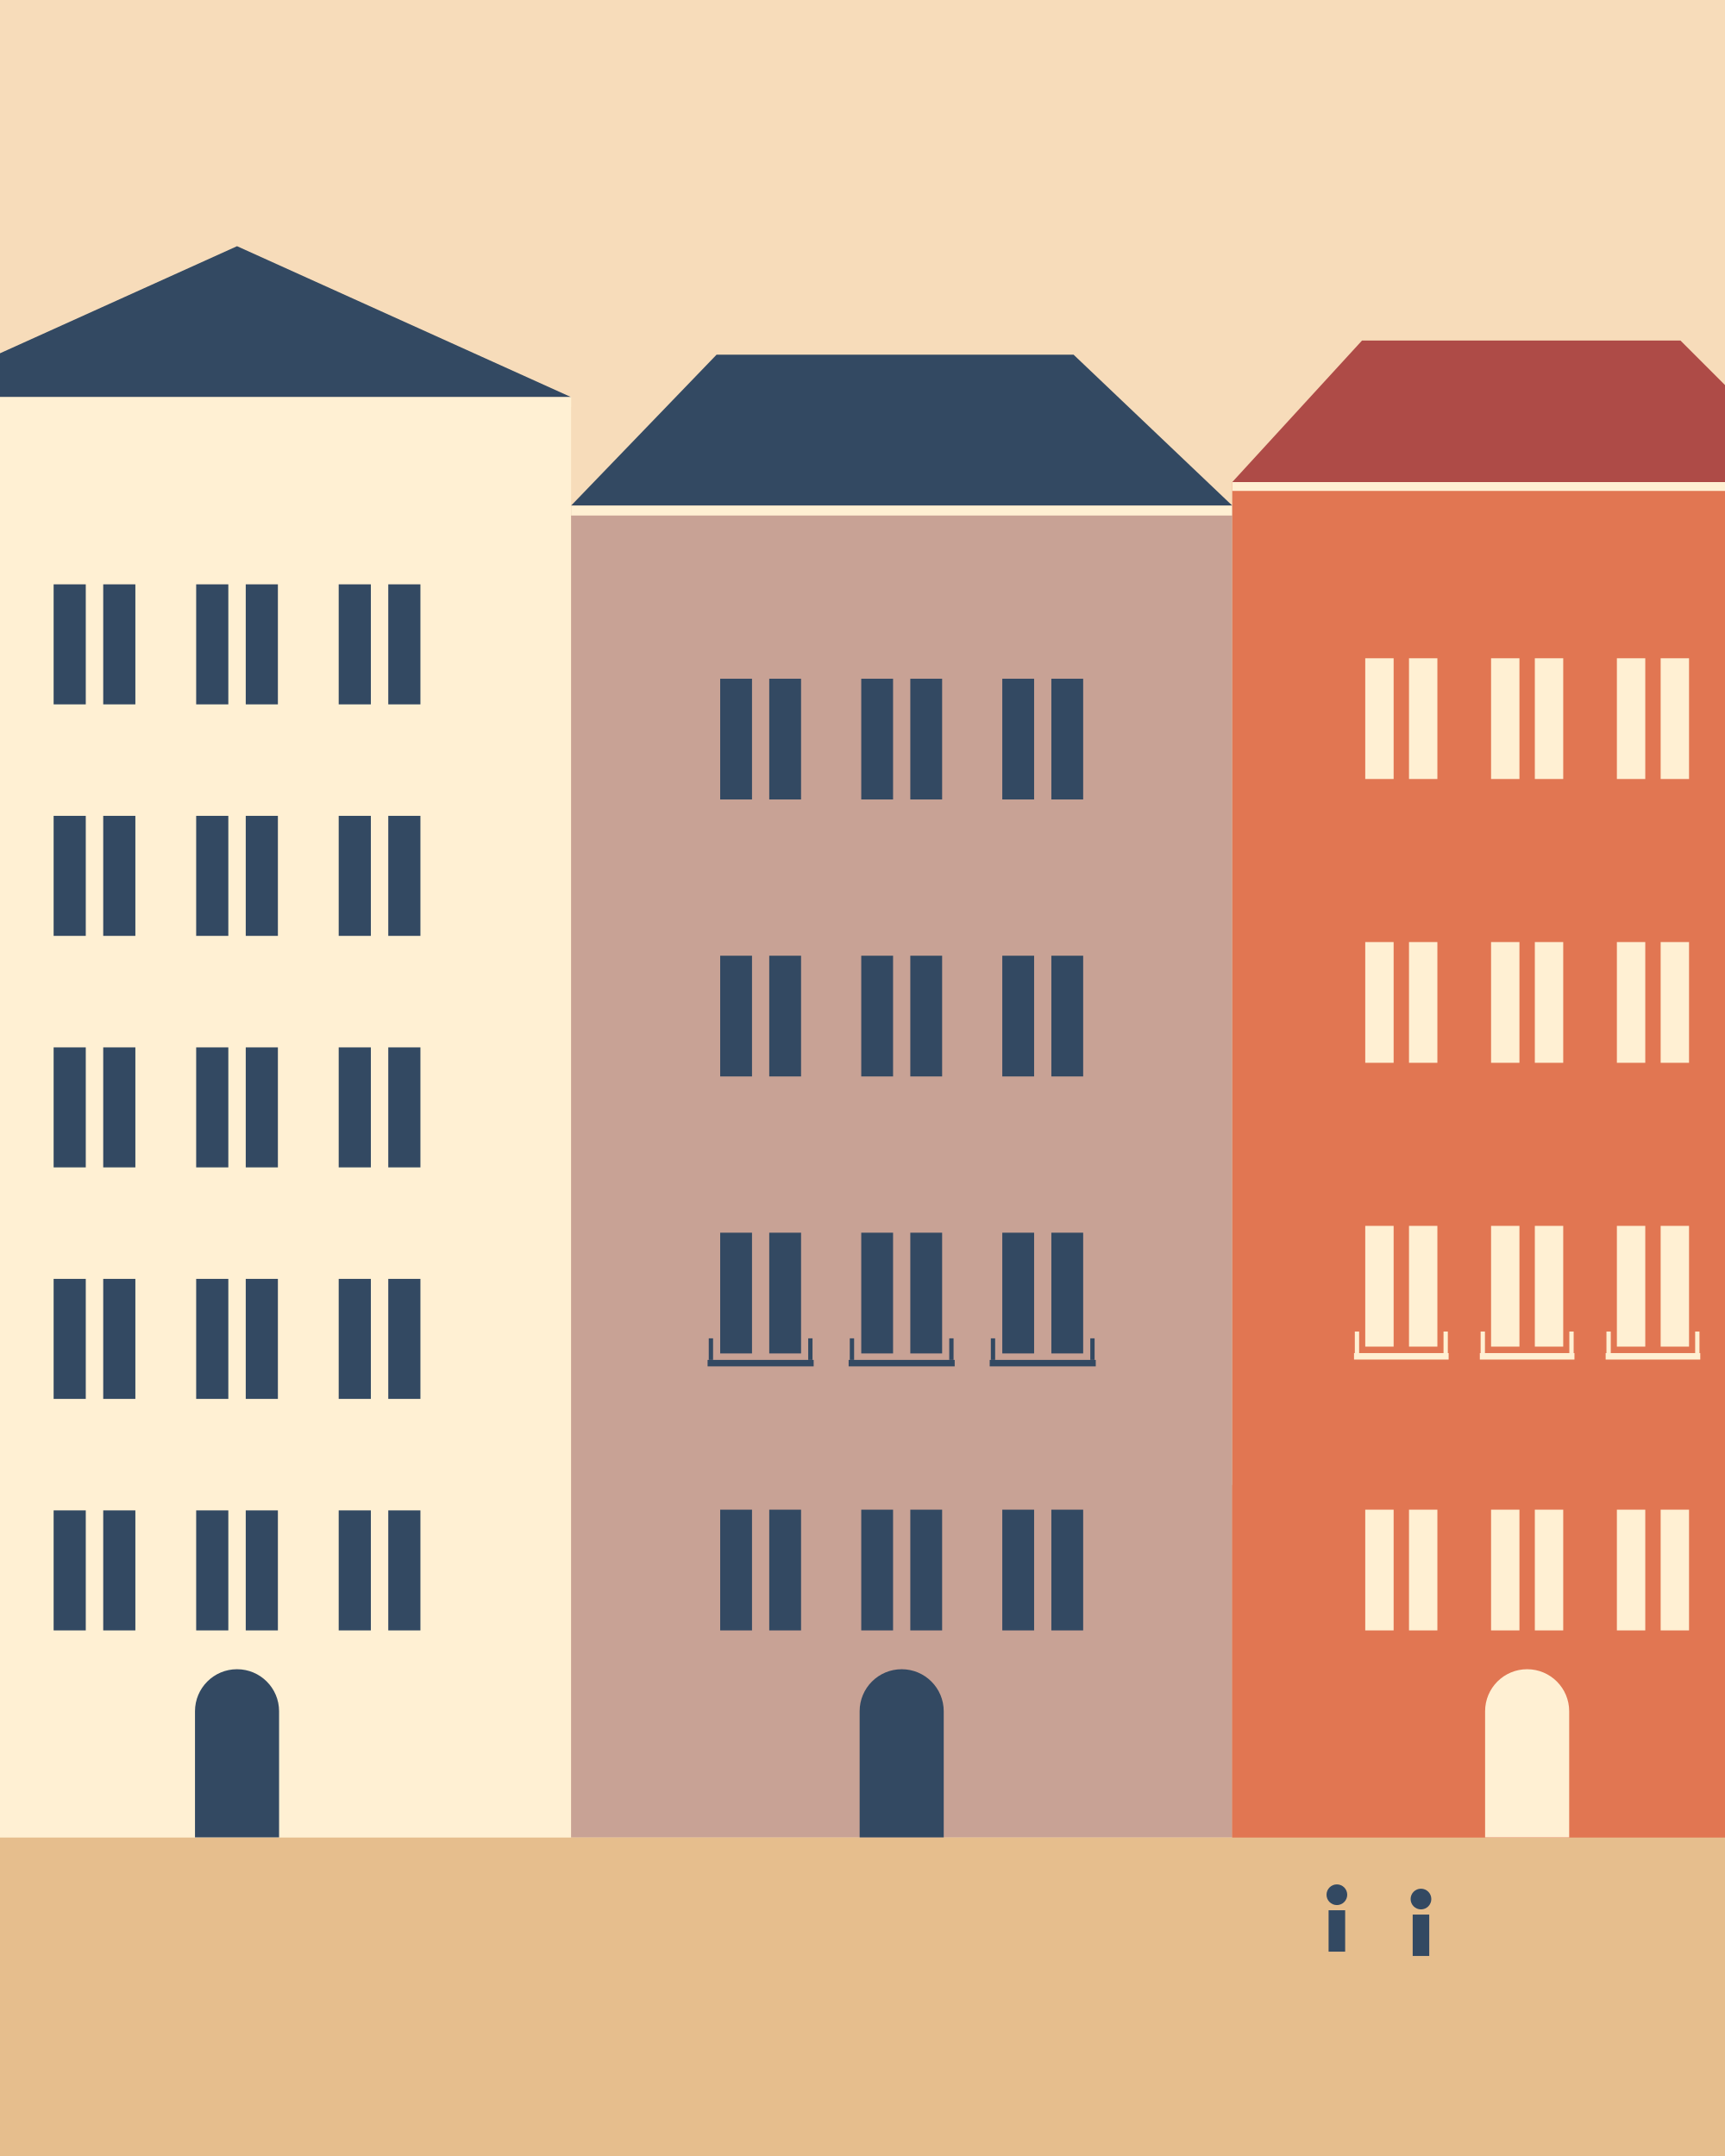
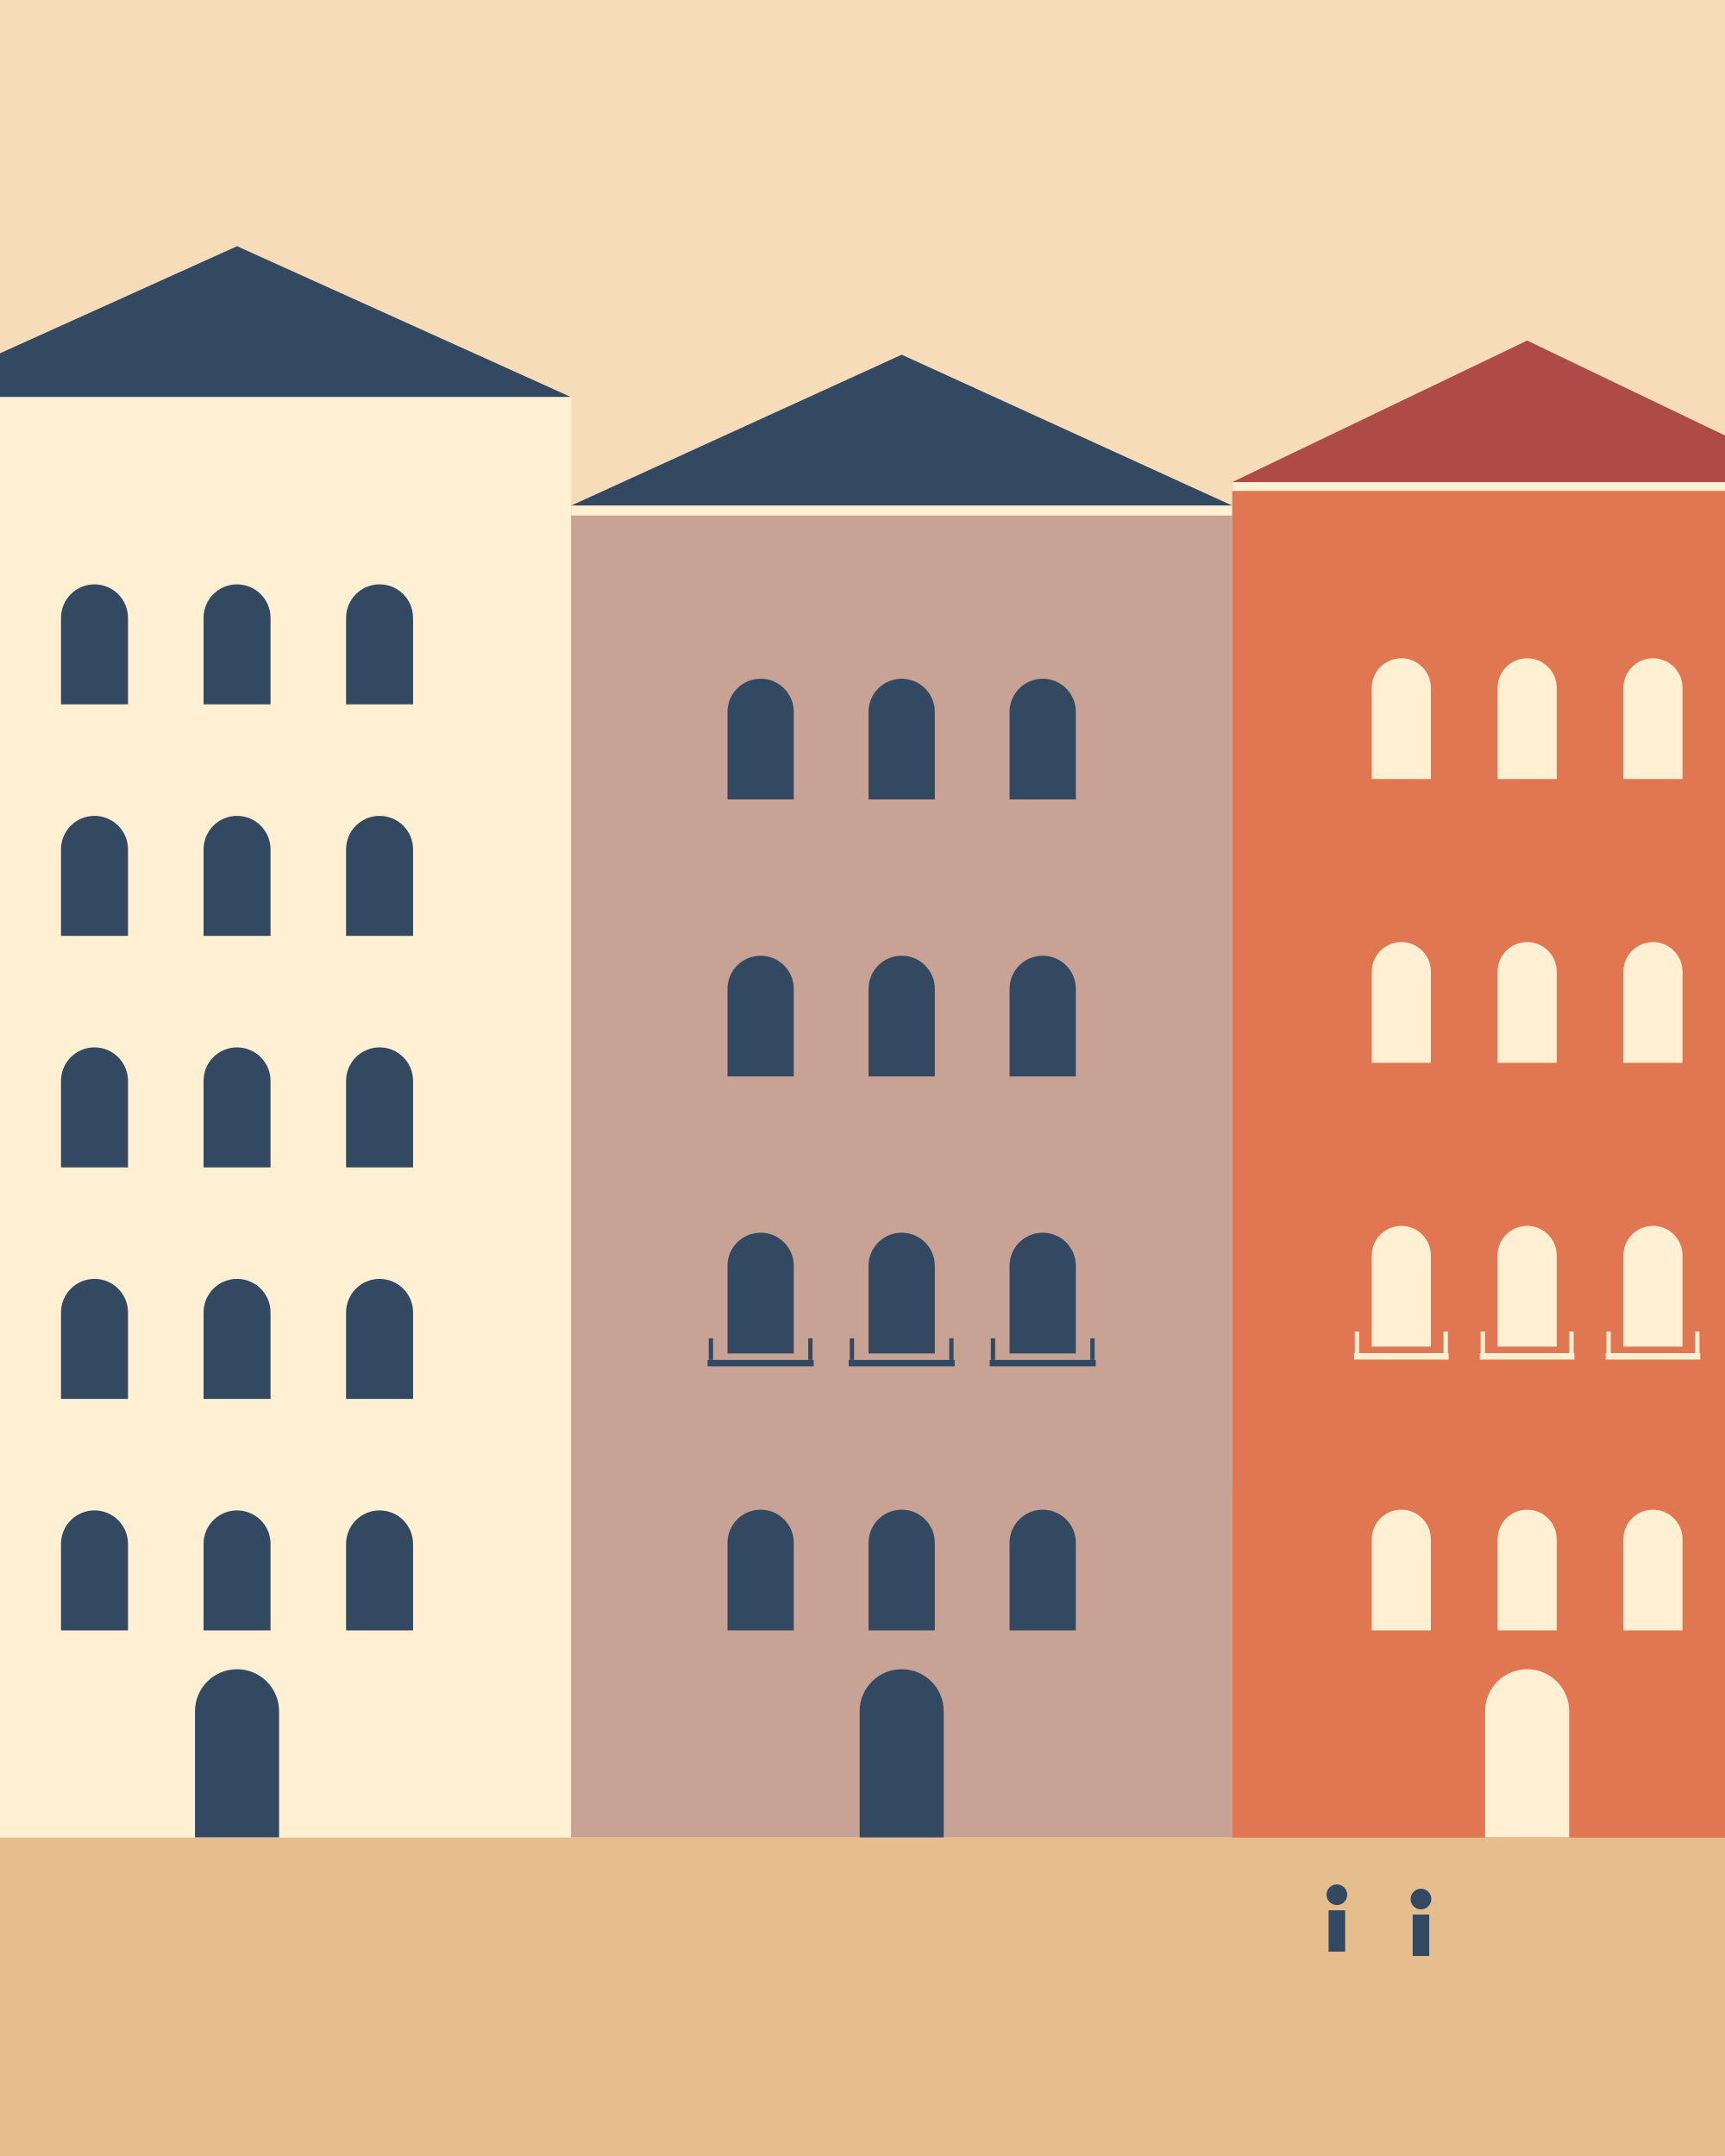
<svg xmlns="http://www.w3.org/2000/svg" width="800" height="1000" viewBox="0 0 800 1000" role="img" aria-label="建物アップ・closeup-007">
  <rect x="0" y="0" width="800" height="1000" fill="#f7dcba" />
  <rect x="0" y="852.22" width="800" height="147.78" fill="#e6be8d" />
  <g data-building="b0-0">
    <rect x="-45" y="184.19" width="309.86" height="668.03" fill="#fff0d3" />
    <polygon points="-45,184.19 109.93,114.19 264.86,184.19" fill="#334962" />
    <rect x="-45" y="184.19" width="309.86" height="4.65" fill="#fff0d3" />
-     <rect x="24.87" y="271.03" width="14.91" height="55.67" fill="#334962" />
-     <rect x="47.87" y="271.03" width="14.91" height="55.67" fill="#334962" />
-     <rect x="90.98" y="271.03" width="14.91" height="55.67" fill="#334962" />
-     <rect x="113.97" y="271.03" width="14.91" height="55.67" fill="#334962" />
-     <rect x="157.08" y="271.03" width="14.91" height="55.67" fill="#334962" />
-     <rect x="180.07" y="271.03" width="14.91" height="55.67" fill="#334962" />
-     <rect x="24.87" y="378.41" width="14.91" height="55.67" fill="#334962" />
-     <rect x="47.87" y="378.41" width="14.91" height="55.67" fill="#334962" />
-     <rect x="90.98" y="378.41" width="14.91" height="55.67" fill="#334962" />
-     <rect x="113.97" y="378.41" width="14.91" height="55.67" fill="#334962" />
-     <rect x="157.08" y="378.41" width="14.91" height="55.67" fill="#334962" />
-     <rect x="180.07" y="378.41" width="14.91" height="55.67" fill="#334962" />
-     <rect x="24.87" y="485.79" width="14.91" height="55.67" fill="#334962" />
-     <rect x="47.87" y="485.79" width="14.91" height="55.67" fill="#334962" />
-     <rect x="90.98" y="485.79" width="14.91" height="55.67" fill="#334962" />
-     <rect x="113.97" y="485.79" width="14.91" height="55.67" fill="#334962" />
-     <rect x="157.08" y="485.79" width="14.91" height="55.67" fill="#334962" />
-     <rect x="180.07" y="485.79" width="14.91" height="55.67" fill="#334962" />
-     <rect x="24.87" y="593.17" width="14.91" height="55.67" fill="#334962" />
-     <rect x="47.87" y="593.17" width="14.91" height="55.67" fill="#334962" />
-     <rect x="90.98" y="593.17" width="14.91" height="55.67" fill="#334962" />
-     <rect x="113.97" y="593.17" width="14.91" height="55.67" fill="#334962" />
-     <rect x="157.08" y="593.17" width="14.91" height="55.67" fill="#334962" />
-     <rect x="180.07" y="593.17" width="14.91" height="55.67" fill="#334962" />
-     <rect x="24.87" y="700.55" width="14.91" height="55.67" fill="#334962" />
-     <rect x="47.87" y="700.55" width="14.91" height="55.67" fill="#334962" />
-     <rect x="90.98" y="700.55" width="14.91" height="55.67" fill="#334962" />
-     <rect x="113.97" y="700.55" width="14.91" height="55.67" fill="#334962" />
-     <rect x="157.08" y="700.55" width="14.91" height="55.67" fill="#334962" />
-     <rect x="180.07" y="700.55" width="14.91" height="55.67" fill="#334962" />
+     <path d="M28.29 326.7V286.57a15.53 15.53 0 0 1 31.07 0V326.7Z" fill="#334962" />
+     <path d="M94.4 326.7V286.57a15.53 15.53 0 0 1 31.07 0V326.7Z" fill="#334962" />
+     <path d="M160.5 326.7V286.57a15.53 15.53 0 0 1 31.07 0V326.7Z" fill="#334962" />
+     <path d="M28.29 434.08V393.95a15.53 15.53 0 0 1 31.07 0V434.08Z" fill="#334962" />
+     <path d="M94.4 434.08V393.95a15.53 15.53 0 0 1 31.07 0V434.08Z" fill="#334962" />
+     <path d="M160.5 434.08V393.95a15.53 15.53 0 0 1 31.07 0V434.08Z" fill="#334962" />
+     <path d="M28.29 541.46V501.33a15.53 15.53 0 0 1 31.07 0V541.46Z" fill="#334962" />
+     <path d="M94.4 541.46V501.33a15.53 15.53 0 0 1 31.07 0V541.46Z" fill="#334962" />
+     <path d="M160.5 541.46V501.33a15.53 15.53 0 0 1 31.07 0V541.46Z" fill="#334962" />
+     <path d="M28.29 648.84V608.71a15.53 15.53 0 0 1 31.07 0V648.84Z" fill="#334962" />
+     <path d="M94.4 648.84V608.71a15.53 15.53 0 0 1 31.07 0V648.84Z" fill="#334962" />
+     <path d="M160.5 648.84V608.71a15.53 15.53 0 0 1 31.07 0V648.84Z" fill="#334962" />
+     <path d="M28.29 756.22V716.09a15.53 15.53 0 0 1 31.07 0V756.22Z" fill="#334962" />
+     <path d="M94.4 756.22V716.09a15.53 15.53 0 0 1 31.07 0V756.22Z" fill="#334962" />
+     <path d="M160.5 756.22V716.09a15.53 15.53 0 0 1 31.07 0V756.22Z" fill="#334962" />
    <path d="M90.43 852.22V793.72a19.5 19.5 0 0 1 39 0V852.22Z" fill="#334962" />
  </g>
  <g data-building="b0-1">
    <rect x="264.86" y="234.51" width="306.62" height="617.71" fill="#c8a295" />
-     <polygon points="264.86,234.51 332.32,164.51 497.89,164.51 571.48,234.51" fill="#334962" />
+     <polygon points="264.86,234.51 418.17,164.51 571.48,234.51" fill="#334962" />
    <rect x="264.86" y="234.51" width="306.62" height="4.6" fill="#fff0d3" />
-     <rect x="334" y="314.81" width="14.76" height="56" fill="#334962" />
-     <rect x="356.75" y="314.81" width="14.76" height="56" fill="#334962" />
-     <rect x="399.42" y="314.81" width="14.76" height="56" fill="#334962" />
-     <rect x="422.17" y="314.81" width="14.76" height="56" fill="#334962" />
-     <rect x="464.83" y="314.81" width="14.76" height="56" fill="#334962" />
-     <rect x="487.58" y="314.81" width="14.76" height="56" fill="#334962" />
-     <rect x="334" y="443.28" width="14.76" height="56" fill="#334962" />
-     <rect x="356.75" y="443.28" width="14.76" height="56" fill="#334962" />
-     <rect x="399.42" y="443.28" width="14.76" height="56" fill="#334962" />
-     <rect x="422.17" y="443.28" width="14.76" height="56" fill="#334962" />
-     <rect x="464.83" y="443.28" width="14.76" height="56" fill="#334962" />
-     <rect x="487.58" y="443.28" width="14.76" height="56" fill="#334962" />
-     <rect x="334" y="571.75" width="14.76" height="56" fill="#334962" />
-     <rect x="356.75" y="571.75" width="14.76" height="56" fill="#334962" />
+     <path d="M337.39 370.81V330.18a15.37 15.37 0 0 1 30.74 0V370.81Z" fill="#334962" />
+     <path d="M402.8 370.81V330.18a15.37 15.37 0 0 1 30.74 0V370.81Z" fill="#334962" />
+     <path d="M468.21 370.81V330.18a15.37 15.37 0 0 1 30.74 0V370.81Z" fill="#334962" />
+     <path d="M337.39 499.28V458.65a15.37 15.37 0 0 1 30.74 0V499.28Z" fill="#334962" />
+     <path d="M402.8 499.28V458.65a15.37 15.37 0 0 1 30.74 0V499.28Z" fill="#334962" />
+     <path d="M468.21 499.28V458.65a15.37 15.37 0 0 1 30.74 0V499.28Z" fill="#334962" />
+     <path d="M337.39 627.75V587.12a15.37 15.37 0 0 1 30.74 0V627.75Z" fill="#334962" />
    <rect x="328.16" y="630.75" width="49.19" height="3" fill="#334962" />
    <path d="M329.7 620.75v10m46.12 -10v10" fill="none" stroke="#334962" stroke-width="2" />
-     <rect x="399.42" y="571.75" width="14.76" height="56" fill="#334962" />
-     <rect x="422.17" y="571.75" width="14.76" height="56" fill="#334962" />
+     <path d="M402.8 627.75V587.12a15.37 15.37 0 0 1 30.74 0V627.75Z" fill="#334962" />
    <rect x="393.57" y="630.75" width="49.19" height="3" fill="#334962" />
    <path d="M395.11 620.75v10m46.12 -10v10" fill="none" stroke="#334962" stroke-width="2" />
-     <rect x="464.83" y="571.75" width="14.76" height="56" fill="#334962" />
-     <rect x="487.58" y="571.75" width="14.76" height="56" fill="#334962" />
+     <path d="M468.21 627.75V587.12a15.37 15.37 0 0 1 30.74 0V627.75Z" fill="#334962" />
    <rect x="458.99" y="630.75" width="49.19" height="3" fill="#334962" />
    <path d="M460.52 620.75v10m46.12 -10v10" fill="none" stroke="#334962" stroke-width="2" />
-     <rect x="334" y="700.22" width="14.76" height="56" fill="#334962" />
-     <rect x="356.75" y="700.22" width="14.76" height="56" fill="#334962" />
-     <rect x="399.42" y="700.22" width="14.76" height="56" fill="#334962" />
-     <rect x="422.17" y="700.22" width="14.76" height="56" fill="#334962" />
-     <rect x="464.83" y="700.22" width="14.76" height="56" fill="#334962" />
-     <rect x="487.58" y="700.22" width="14.76" height="56" fill="#334962" />
+     <path d="M337.39 756.22V715.59a15.37 15.37 0 0 1 30.74 0V756.22Z" fill="#334962" />
+     <path d="M402.8 756.22V715.59a15.37 15.37 0 0 1 30.74 0V756.22Z" fill="#334962" />
+     <path d="M468.21 756.22V715.59a15.37 15.37 0 0 1 30.74 0V756.22Z" fill="#334962" />
    <path d="M398.67 852.22V793.72a19.5 19.5 0 0 1 39 0V852.22Z" fill="#334962" />
  </g>
  <g data-building="b0-2">
    <rect x="571.48" y="223.6" width="273.52" height="628.62" fill="#e17652" />
-     <polygon points="571.48,223.6 631.65,157.96 779.36,157.96 845,223.6" fill="#ae4b47" />
+     <polygon points="571.48,223.6 708.24,157.96 845,223.6" fill="#ae4b47" />
    <rect x="571.48" y="223.6" width="273.52" height="4.1" fill="#fff0d3" />
    <rect x="571.48" y="688.78" width="273.52" height="163.44" fill="#e17652" />
-     <rect x="633.16" y="305.32" width="13.16" height="56" fill="#fff0d3" />
-     <rect x="653.45" y="305.32" width="13.16" height="56" fill="#fff0d3" />
-     <rect x="691.51" y="305.32" width="13.16" height="56" fill="#fff0d3" />
-     <rect x="711.81" y="305.32" width="13.16" height="56" fill="#fff0d3" />
-     <rect x="749.86" y="305.32" width="13.16" height="56" fill="#fff0d3" />
-     <rect x="770.16" y="305.32" width="13.16" height="56" fill="#fff0d3" />
-     <rect x="633.16" y="436.95" width="13.16" height="56" fill="#fff0d3" />
-     <rect x="653.45" y="436.95" width="13.16" height="56" fill="#fff0d3" />
-     <rect x="691.51" y="436.95" width="13.16" height="56" fill="#fff0d3" />
-     <rect x="711.81" y="436.95" width="13.16" height="56" fill="#fff0d3" />
-     <rect x="749.86" y="436.95" width="13.16" height="56" fill="#fff0d3" />
-     <rect x="770.16" y="436.95" width="13.16" height="56" fill="#fff0d3" />
-     <rect x="633.16" y="568.59" width="13.16" height="56" fill="#fff0d3" />
-     <rect x="653.45" y="568.59" width="13.16" height="56" fill="#fff0d3" />
+     <path d="M636.18 361.32V319.03a13.71 13.71 0 0 1 27.42 0V361.32Z" fill="#fff0d3" />
+     <path d="M694.53 361.32V319.03a13.71 13.71 0 0 1 27.42 0V361.32Z" fill="#fff0d3" />
+     <path d="M752.88 361.32V319.03a13.71 13.71 0 0 1 27.42 0V361.32Z" fill="#fff0d3" />
+     <path d="M636.18 492.95V450.67a13.71 13.71 0 0 1 27.42 0V492.95Z" fill="#fff0d3" />
+     <path d="M694.53 492.95V450.67a13.71 13.71 0 0 1 27.42 0V492.95Z" fill="#fff0d3" />
+     <path d="M752.88 492.95V450.67a13.71 13.71 0 0 1 27.42 0V492.95Z" fill="#fff0d3" />
+     <path d="M636.18 624.59V582.3a13.71 13.71 0 0 1 27.42 0V624.59Z" fill="#fff0d3" />
    <rect x="627.95" y="627.59" width="43.88" height="3" fill="#fff0d3" />
    <path d="M629.32 617.59v10m41.14 -10v10" fill="none" stroke="#fff0d3" stroke-width="2" />
-     <rect x="691.51" y="568.59" width="13.16" height="56" fill="#fff0d3" />
-     <rect x="711.81" y="568.59" width="13.16" height="56" fill="#fff0d3" />
+     <path d="M694.53 624.59V582.3a13.71 13.71 0 0 1 27.42 0V624.59Z" fill="#fff0d3" />
    <rect x="686.3" y="627.59" width="43.88" height="3" fill="#fff0d3" />
    <path d="M687.67 617.59v10m41.14 -10v10" fill="none" stroke="#fff0d3" stroke-width="2" />
-     <rect x="749.86" y="568.59" width="13.16" height="56" fill="#fff0d3" />
-     <rect x="770.16" y="568.59" width="13.16" height="56" fill="#fff0d3" />
+     <path d="M752.88 624.59V582.3a13.71 13.71 0 0 1 27.42 0V624.59Z" fill="#fff0d3" />
    <rect x="744.65" y="627.59" width="43.88" height="3" fill="#fff0d3" />
    <path d="M746.02 617.59v10m41.14 -10v10" fill="none" stroke="#fff0d3" stroke-width="2" />
-     <rect x="633.16" y="700.22" width="13.16" height="56" fill="#fff0d3" />
-     <rect x="653.45" y="700.22" width="13.16" height="56" fill="#fff0d3" />
-     <rect x="691.51" y="700.22" width="13.16" height="56" fill="#fff0d3" />
-     <rect x="711.81" y="700.22" width="13.16" height="56" fill="#fff0d3" />
-     <rect x="749.86" y="700.22" width="13.16" height="56" fill="#fff0d3" />
-     <rect x="770.16" y="700.22" width="13.16" height="56" fill="#fff0d3" />
+     <path d="M636.18 756.22V713.93a13.71 13.71 0 0 1 27.42 0V756.22Z" fill="#fff0d3" />
+     <path d="M694.53 756.22V713.93a13.71 13.71 0 0 1 27.42 0V756.22Z" fill="#fff0d3" />
+     <path d="M752.88 756.22V713.93a13.71 13.71 0 0 1 27.42 0V756.22Z" fill="#fff0d3" />
    <path d="M688.74 852.22V793.72a19.5 19.5 0 0 1 39 0V852.22Z" fill="#fff0d3" />
  </g>
  <circle cx="620" cy="878.82" r="4.8" fill="#334962" />
  <rect x="616.16" y="886.02" width="7.68" height="19.2" fill="#334962" />
  <circle cx="659" cy="880.82" r="4.8" fill="#334962" />
  <rect x="655.16" y="888.02" width="7.68" height="19.2" fill="#334962" />
</svg>
